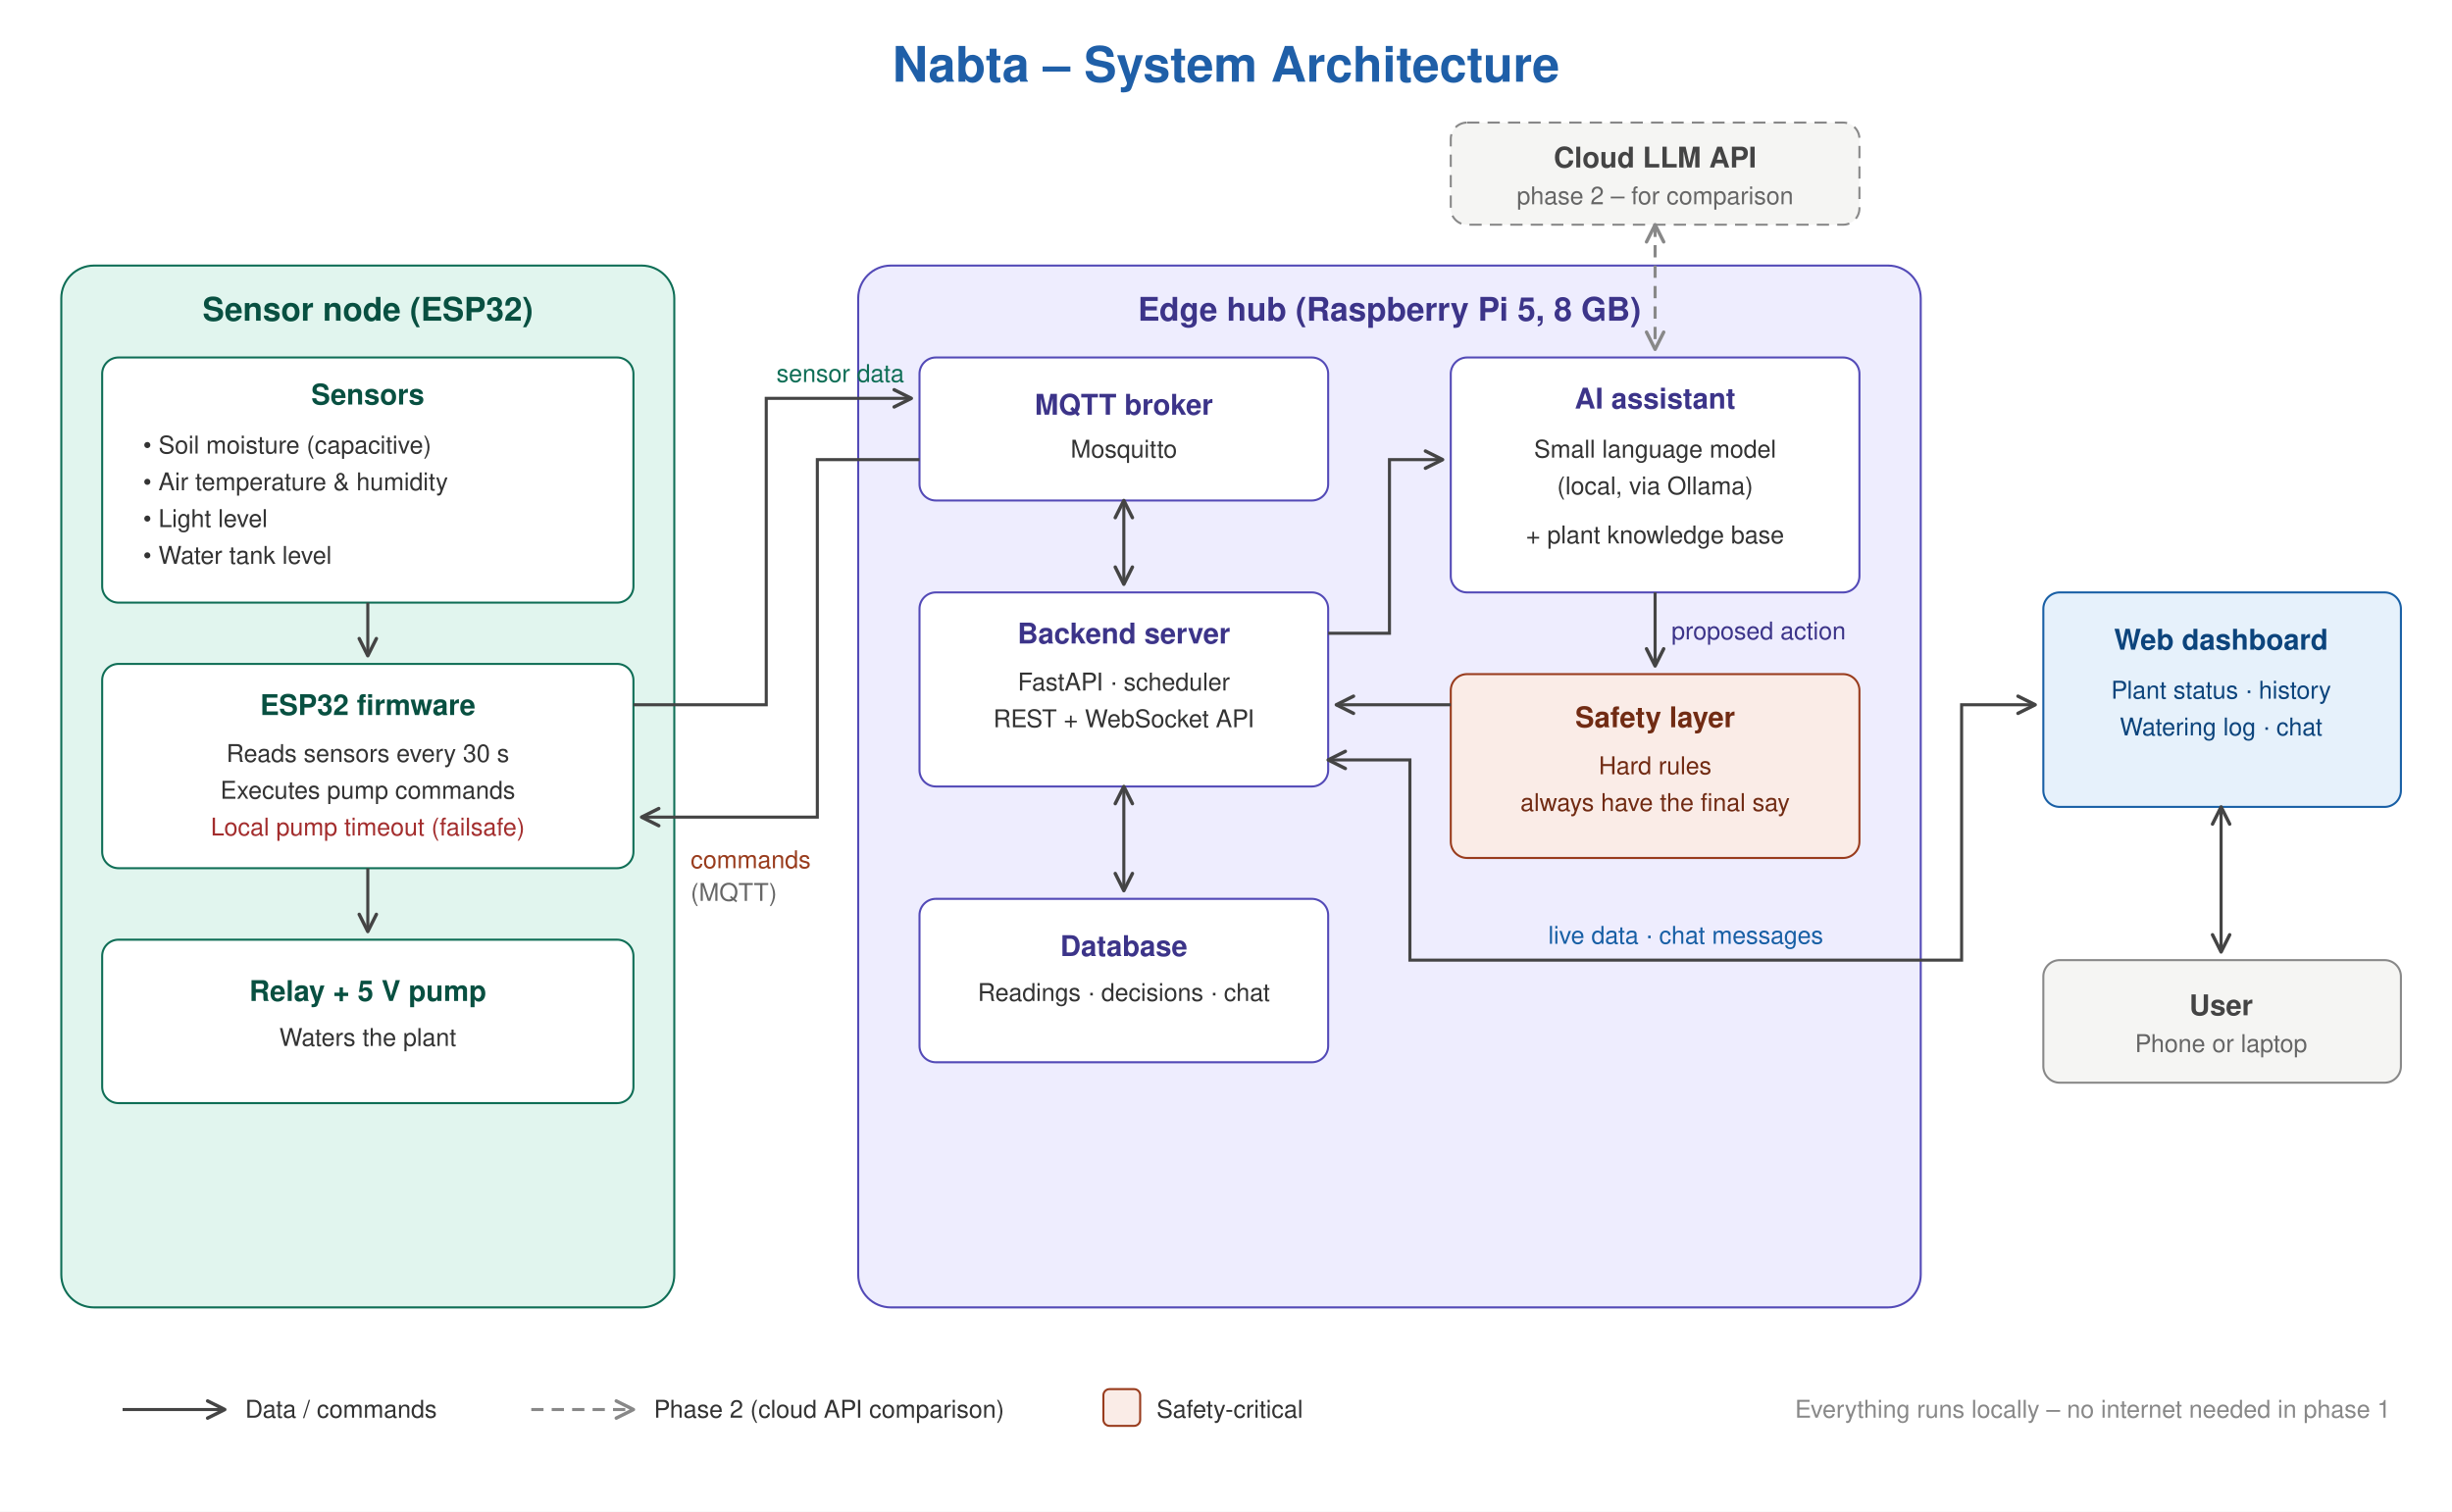
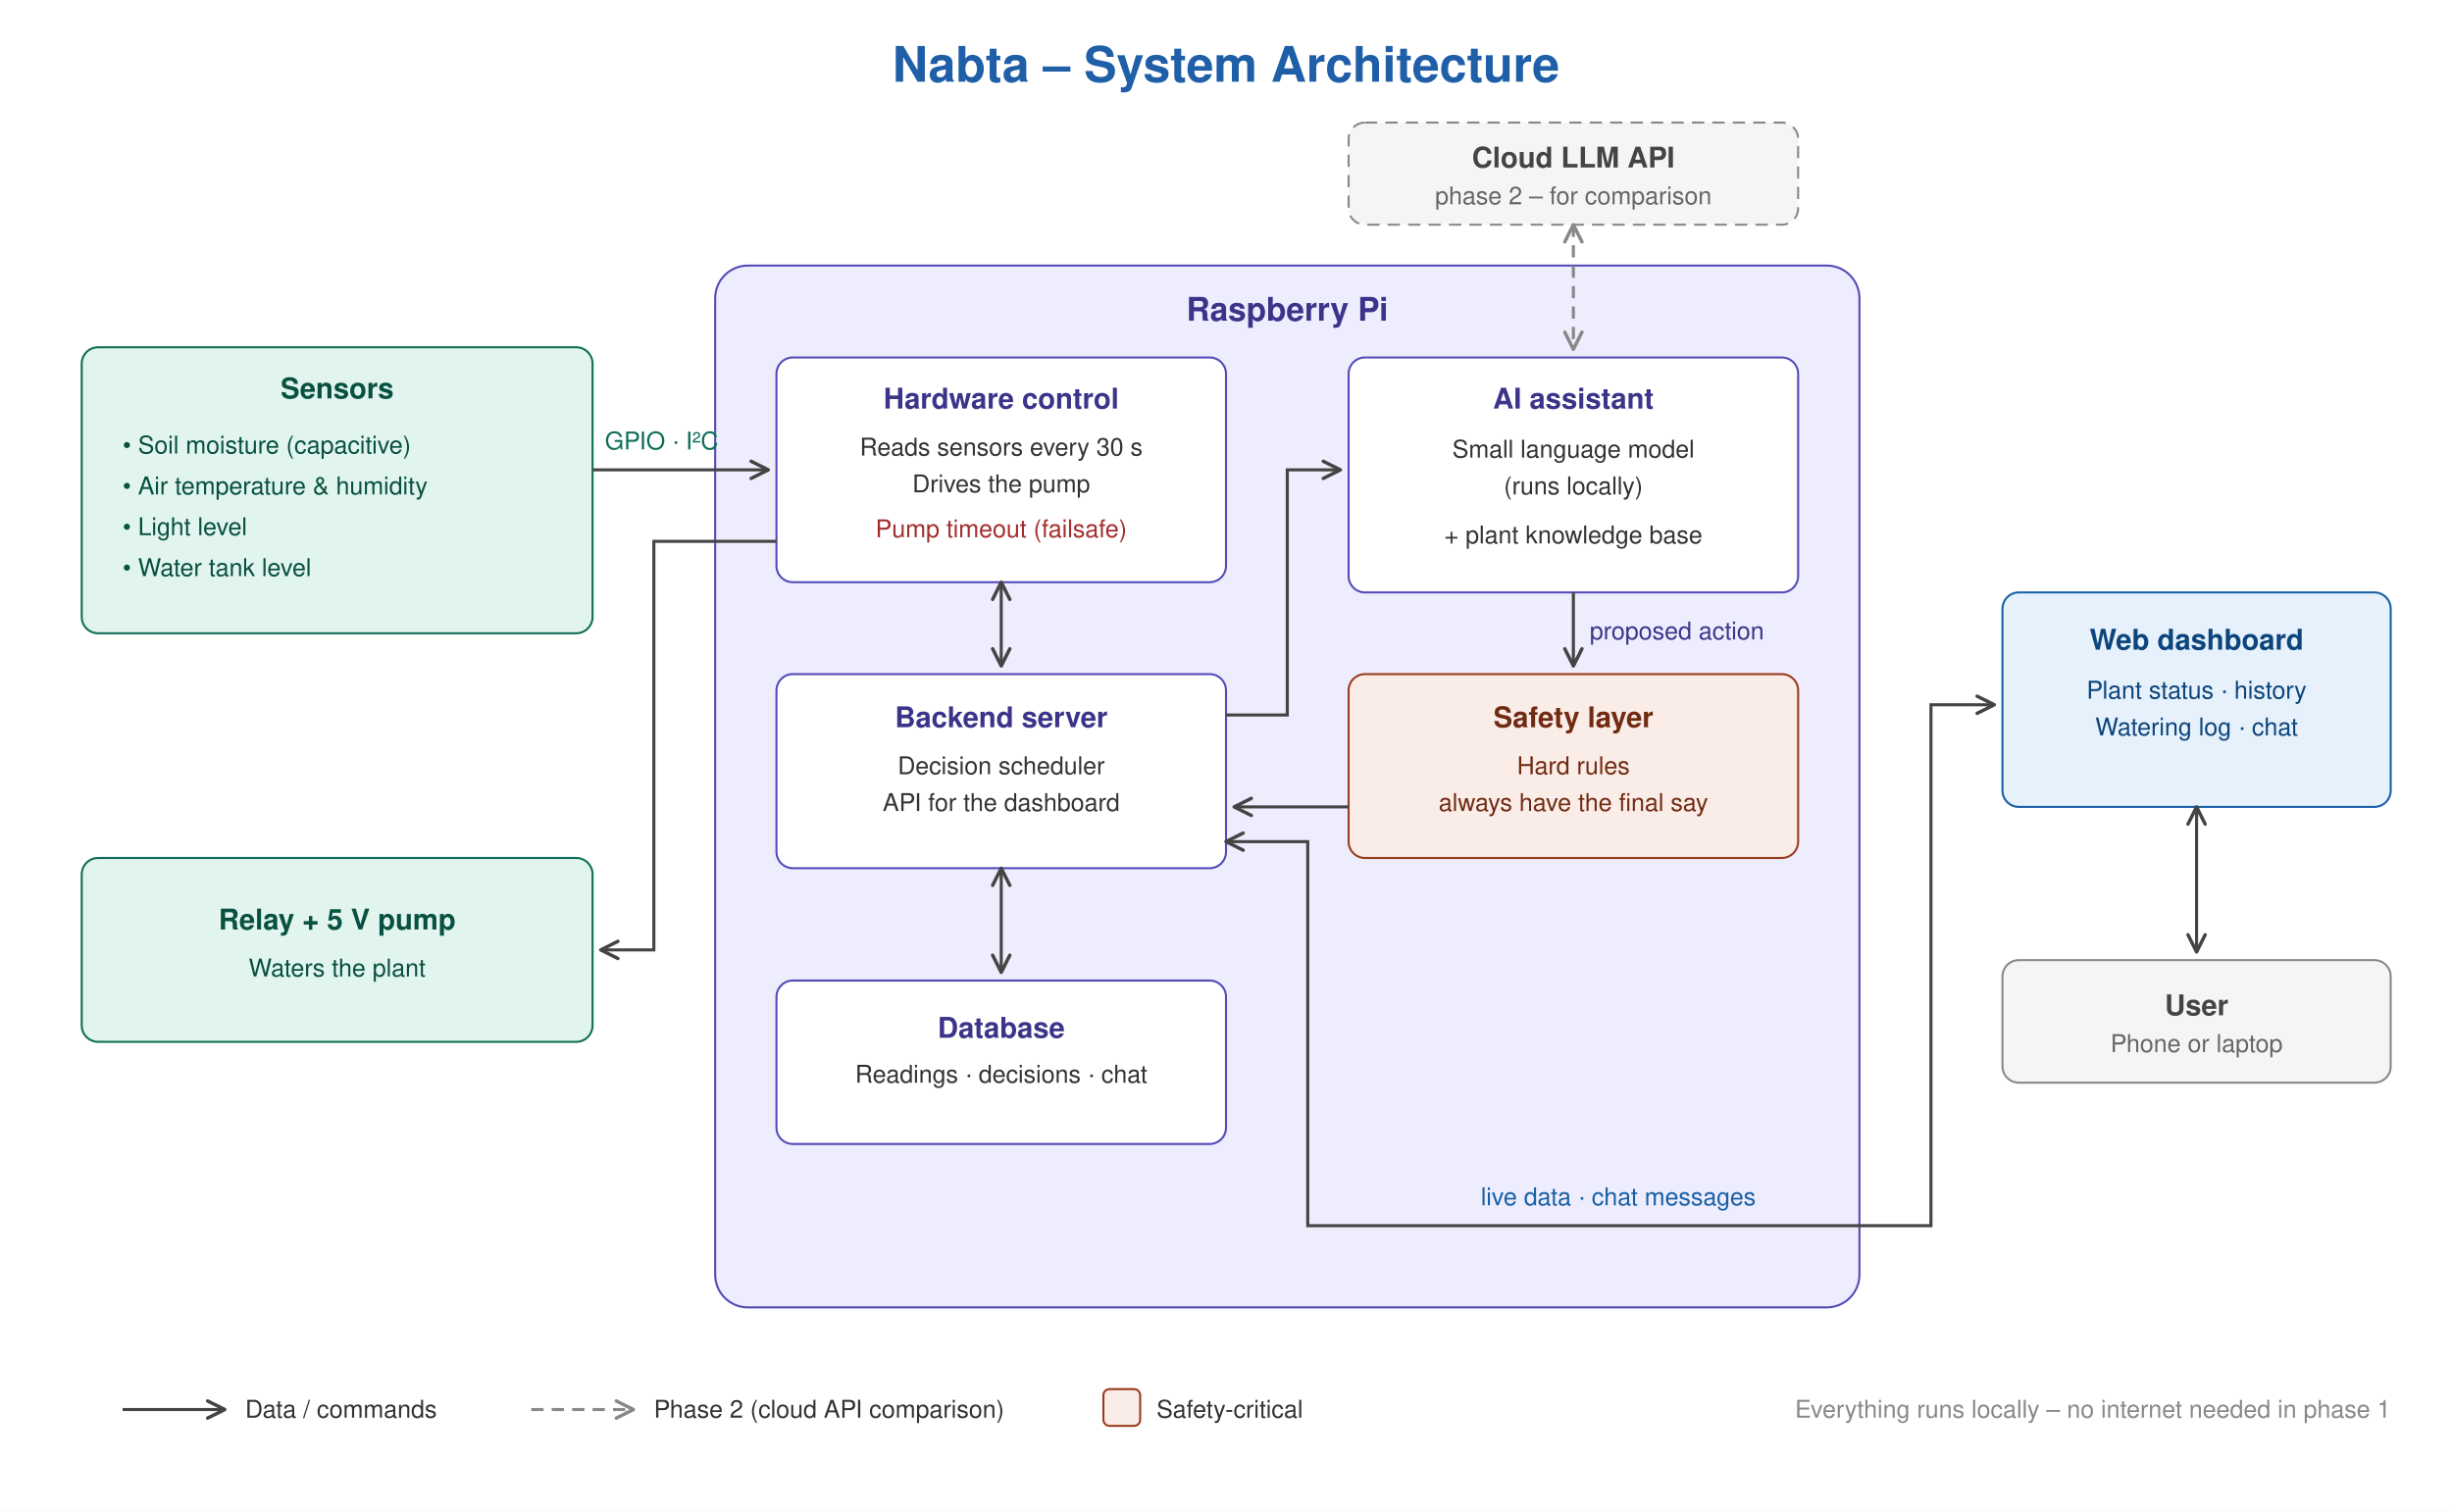
<svg xmlns="http://www.w3.org/2000/svg" viewBox="0 0 1200 740" width="1200" height="740" font-family="Segoe UI, Helvetica, Arial, sans-serif">
  <defs>
    <marker id="a" viewBox="0 0 10 10" refX="9" refY="5" markerWidth="7" markerHeight="7" orient="auto-start-reverse">
      <path d="M1 1L9 5L1 9" fill="none" stroke="#444" stroke-width="1.6" stroke-linecap="round" stroke-linejoin="round" />
    </marker>
    <marker id="ag" viewBox="0 0 10 10" refX="9" refY="5" markerWidth="7" markerHeight="7" orient="auto-start-reverse">
      <path d="M1 1L9 5L1 9" fill="none" stroke="#888" stroke-width="1.6" stroke-linecap="round" stroke-linejoin="round" />
    </marker>
  </defs>
  <rect width="1200" height="740" fill="#ffffff" />
  <text x="600" y="40" text-anchor="middle" font-size="24" font-weight="600" fill="#1F5FA8">Nabta – System Architecture</text>
-   <rect x="710" y="60" width="200" height="50" rx="8" fill="#F5F5F3" stroke="#888" stroke-dasharray="6 4" />
-   <text x="810" y="82" text-anchor="middle" font-size="14" font-weight="600" fill="#444">Cloud LLM API</text>
-   <text x="810" y="100" text-anchor="middle" font-size="12" fill="#666">phase 2 – for comparison</text>
-   <rect x="30" y="130" width="300" height="510" rx="16" fill="#E1F5EE" stroke="#0F6E56" />
-   <text x="180" y="157" text-anchor="middle" font-size="16" font-weight="600" fill="#085041">Sensor node (ESP32)</text>
-   <rect x="50" y="175" width="260" height="120" rx="8" fill="#ffffff" stroke="#0F6E56" />
-   <text x="180" y="198" text-anchor="middle" font-size="14" font-weight="600" fill="#085041">Sensors</text>
-   <text x="70" y="222" font-size="12" fill="#333">• Soil moisture (capacitive)</text>
-   <text x="70" y="240" font-size="12" fill="#333">• Air temperature &amp; humidity</text>
-   <text x="70" y="258" font-size="12" fill="#333">• Light level</text>
-   <text x="70" y="276" font-size="12" fill="#333">• Water tank level</text>
-   <rect x="50" y="325" width="260" height="100" rx="8" fill="#ffffff" stroke="#0F6E56" />
-   <text x="180" y="350" text-anchor="middle" font-size="14" font-weight="600" fill="#085041">ESP32 firmware</text>
-   <text x="180" y="373" text-anchor="middle" font-size="12" fill="#333">Reads sensors every 30 s</text>
-   <text x="180" y="391" text-anchor="middle" font-size="12" fill="#333">Executes pump commands</text>
-   <text x="180" y="409" text-anchor="middle" font-size="12" fill="#A32D2D">Local pump timeout (failsafe)</text>
-   <rect x="50" y="460" width="260" height="80" rx="8" fill="#ffffff" stroke="#0F6E56" />
-   <text x="180" y="490" text-anchor="middle" font-size="14" font-weight="600" fill="#085041">Relay + 5 V pump</text>
-   <text x="180" y="512" text-anchor="middle" font-size="12" fill="#333">Waters the plant</text>
-   <line x1="180" y1="295" x2="180" y2="321" stroke="#444" stroke-width="1.5" marker-end="url(#a)" />
-   <line x1="180" y1="425" x2="180" y2="456" stroke="#444" stroke-width="1.5" marker-end="url(#a)" />
-   <rect x="420" y="130" width="520" height="510" rx="16" fill="#EEEDFE" stroke="#534AB7" />
-   <text x="680" y="157" text-anchor="middle" font-size="16" font-weight="600" fill="#3C3489">Edge hub (Raspberry Pi 5, 8 GB)</text>
-   <rect x="450" y="175" width="200" height="70" rx="8" fill="#ffffff" stroke="#534AB7" />
-   <text x="550" y="203" text-anchor="middle" font-size="14" font-weight="600" fill="#3C3489">MQTT broker</text>
-   <text x="550" y="224" text-anchor="middle" font-size="12" fill="#333">Mosquitto</text>
-   <rect x="450" y="290" width="200" height="95" rx="8" fill="#ffffff" stroke="#534AB7" />
-   <text x="550" y="315" text-anchor="middle" font-size="14" font-weight="600" fill="#3C3489">Backend server</text>
-   <text x="550" y="338" text-anchor="middle" font-size="12" fill="#333">FastAPI · scheduler</text>
-   <text x="550" y="356" text-anchor="middle" font-size="12" fill="#333">REST + WebSocket API</text>
-   <rect x="450" y="440" width="200" height="80" rx="8" fill="#ffffff" stroke="#534AB7" />
-   <text x="550" y="468" text-anchor="middle" font-size="14" font-weight="600" fill="#3C3489">Database</text>
-   <text x="550" y="490" text-anchor="middle" font-size="12" fill="#333">Readings · decisions · chat</text>
-   <rect x="710" y="175" width="200" height="115" rx="8" fill="#ffffff" stroke="#534AB7" />
-   <text x="810" y="200" text-anchor="middle" font-size="14" font-weight="600" fill="#3C3489">AI assistant</text>
-   <text x="810" y="224" text-anchor="middle" font-size="12" fill="#333">Small language model</text>
-   <text x="810" y="242" text-anchor="middle" font-size="12" fill="#333">(local, via Ollama)</text>
-   <text x="810" y="266" text-anchor="middle" font-size="12" fill="#333">+ plant knowledge base</text>
-   <rect x="710" y="330" width="200" height="90" rx="8" fill="#FAECE7" stroke="#993C1D" />
-   <text x="810" y="356" text-anchor="middle" font-size="14" font-weight="600" fill="#712B13">Safety layer</text>
-   <text x="810" y="379" text-anchor="middle" font-size="12" fill="#712B13">Hard rules</text>
-   <text x="810" y="397" text-anchor="middle" font-size="12" fill="#712B13">always have the final say</text>
-   <rect x="1000" y="290" width="175" height="105" rx="8" fill="#E6F1FB" stroke="#185FA5" />
-   <text x="1087" y="318" text-anchor="middle" font-size="14" font-weight="600" fill="#0C447C">Web dashboard</text>
-   <text x="1087" y="342" text-anchor="middle" font-size="12" fill="#0C447C">Plant status · history</text>
-   <text x="1087" y="360" text-anchor="middle" font-size="12" fill="#0C447C">Watering log · chat</text>
-   <rect x="1000" y="470" width="175" height="60" rx="8" fill="#F5F5F3" stroke="#888" />
-   <text x="1087" y="497" text-anchor="middle" font-size="14" font-weight="600" fill="#444">User</text>
-   <text x="1087" y="515" text-anchor="middle" font-size="12" fill="#666">Phone or laptop</text>
-   <path d="M310 345 L375 345 L375 195 L446 195" fill="none" stroke="#444" stroke-width="1.5" marker-end="url(#a)" />
-   <text x="380" y="187" font-size="12" fill="#0F6E56">sensor data</text>
-   <path d="M450 225 L400 225 L400 400 L314 400" fill="none" stroke="#444" stroke-width="1.5" marker-end="url(#a)" />
-   <text x="338" y="425" font-size="12" fill="#993C1D">commands</text>
-   <text x="338" y="441" font-size="12" fill="#666">(MQTT)</text>
-   <line x1="550" y1="245" x2="550" y2="286" stroke="#444" stroke-width="1.5" marker-start="url(#a)" marker-end="url(#a)" />
-   <line x1="550" y1="385" x2="550" y2="436" stroke="#444" stroke-width="1.5" marker-start="url(#a)" marker-end="url(#a)" />
-   <path d="M650 310 L680 310 L680 225 L706 225" fill="none" stroke="#444" stroke-width="1.5" marker-end="url(#a)" />
-   <line x1="810" y1="290" x2="810" y2="326" stroke="#444" stroke-width="1.5" marker-end="url(#a)" />
-   <text x="818" y="313" font-size="12" fill="#3C3489">proposed action</text>
-   <path d="M710 345 L654 345" fill="none" stroke="#444" stroke-width="1.5" marker-end="url(#a)" />
-   <line x1="810" y1="110" x2="810" y2="171" stroke="#888" stroke-width="1.5" stroke-dasharray="6 4" marker-start="url(#ag)" marker-end="url(#ag)" />
-   <path d="M650 372 L690 372 L690 470 L960 470 L960 345 L996 345" fill="none" stroke="#444" stroke-width="1.5" marker-start="url(#a)" marker-end="url(#a)" />
-   <text x="825" y="462" text-anchor="middle" font-size="12" fill="#185FA5">live data · chat messages</text>
-   <line x1="1087" y1="395" x2="1087" y2="466" stroke="#444" stroke-width="1.5" marker-start="url(#a)" marker-end="url(#a)" />
+   <rect x="660" y="60" width="220" height="50" rx="8" fill="#F5F5F3" stroke="#888" stroke-dasharray="6 4" />
+   <text x="770" y="82" text-anchor="middle" font-size="14" font-weight="600" fill="#444">Cloud LLM API</text>
+   <text x="770" y="100" text-anchor="middle" font-size="12" fill="#666">phase 2 – for comparison</text>
+   <rect x="40" y="170" width="250" height="140" rx="8" fill="#E1F5EE" stroke="#0F6E56" />
+   <text x="165" y="195" text-anchor="middle" font-size="14" font-weight="600" fill="#085041">Sensors</text>
+   <text x="60" y="222" font-size="12" fill="#085041">• Soil moisture (capacitive)</text>
+   <text x="60" y="242" font-size="12" fill="#085041">• Air temperature &amp; humidity</text>
+   <text x="60" y="262" font-size="12" fill="#085041">• Light level</text>
+   <text x="60" y="282" font-size="12" fill="#085041">• Water tank level</text>
+   <rect x="40" y="420" width="250" height="90" rx="8" fill="#E1F5EE" stroke="#0F6E56" />
+   <text x="165" y="455" text-anchor="middle" font-size="14" font-weight="600" fill="#085041">Relay + 5 V pump</text>
+   <text x="165" y="478" text-anchor="middle" font-size="12" fill="#085041">Waters the plant</text>
+   <rect x="350" y="130" width="560" height="510" rx="16" fill="#EEEDFE" stroke="#534AB7" />
+   <text x="630" y="157" text-anchor="middle" font-size="16" font-weight="600" fill="#3C3489">Raspberry Pi</text>
+   <rect x="380" y="175" width="220" height="110" rx="8" fill="#ffffff" stroke="#534AB7" />
+   <text x="490" y="200" text-anchor="middle" font-size="14" font-weight="600" fill="#3C3489">Hardware control</text>
+   <text x="490" y="223" text-anchor="middle" font-size="12" fill="#333">Reads sensors every 30 s</text>
+   <text x="490" y="241" text-anchor="middle" font-size="12" fill="#333">Drives the pump</text>
+   <text x="490" y="263" text-anchor="middle" font-size="12" fill="#A32D2D">Pump timeout (failsafe)</text>
+   <rect x="380" y="330" width="220" height="95" rx="8" fill="#ffffff" stroke="#534AB7" />
+   <text x="490" y="356" text-anchor="middle" font-size="14" font-weight="600" fill="#3C3489">Backend server</text>
+   <text x="490" y="379" text-anchor="middle" font-size="12" fill="#333">Decision scheduler</text>
+   <text x="490" y="397" text-anchor="middle" font-size="12" fill="#333">API for the dashboard</text>
+   <rect x="380" y="480" width="220" height="80" rx="8" fill="#ffffff" stroke="#534AB7" />
+   <text x="490" y="508" text-anchor="middle" font-size="14" font-weight="600" fill="#3C3489">Database</text>
+   <text x="490" y="530" text-anchor="middle" font-size="12" fill="#333">Readings · decisions · chat</text>
+   <rect x="660" y="175" width="220" height="115" rx="8" fill="#ffffff" stroke="#534AB7" />
+   <text x="770" y="200" text-anchor="middle" font-size="14" font-weight="600" fill="#3C3489">AI assistant</text>
+   <text x="770" y="224" text-anchor="middle" font-size="12" fill="#333">Small language model</text>
+   <text x="770" y="242" text-anchor="middle" font-size="12" fill="#333">(runs locally)</text>
+   <text x="770" y="266" text-anchor="middle" font-size="12" fill="#333">+ plant knowledge base</text>
+   <rect x="660" y="330" width="220" height="90" rx="8" fill="#FAECE7" stroke="#993C1D" />
+   <text x="770" y="356" text-anchor="middle" font-size="14" font-weight="600" fill="#712B13">Safety layer</text>
+   <text x="770" y="379" text-anchor="middle" font-size="12" fill="#712B13">Hard rules</text>
+   <text x="770" y="397" text-anchor="middle" font-size="12" fill="#712B13">always have the final say</text>
+   <rect x="980" y="290" width="190" height="105" rx="8" fill="#E6F1FB" stroke="#185FA5" />
+   <text x="1075" y="318" text-anchor="middle" font-size="14" font-weight="600" fill="#0C447C">Web dashboard</text>
+   <text x="1075" y="342" text-anchor="middle" font-size="12" fill="#0C447C">Plant status · history</text>
+   <text x="1075" y="360" text-anchor="middle" font-size="12" fill="#0C447C">Watering log · chat</text>
+   <rect x="980" y="470" width="190" height="60" rx="8" fill="#F5F5F3" stroke="#888" />
+   <text x="1075" y="497" text-anchor="middle" font-size="14" font-weight="600" fill="#444">User</text>
+   <text x="1075" y="515" text-anchor="middle" font-size="12" fill="#666">Phone or laptop</text>
+   <line x1="290" y1="230" x2="376" y2="230" stroke="#444" stroke-width="1.5" marker-end="url(#a)" />
+   <text x="296" y="220" font-size="12" fill="#0F6E56">GPIO · I²C</text>
+   <path d="M380 265 L320 265 L320 465 L294 465" fill="none" stroke="#444" stroke-width="1.5" marker-end="url(#a)" />
+   <line x1="490" y1="285" x2="490" y2="326" stroke="#444" stroke-width="1.5" marker-start="url(#a)" marker-end="url(#a)" />
+   <line x1="490" y1="425" x2="490" y2="476" stroke="#444" stroke-width="1.5" marker-start="url(#a)" marker-end="url(#a)" />
+   <path d="M600 350 L630 350 L630 230 L656 230" fill="none" stroke="#444" stroke-width="1.5" marker-end="url(#a)" />
+   <line x1="770" y1="290" x2="770" y2="326" stroke="#444" stroke-width="1.5" marker-end="url(#a)" />
+   <text x="778" y="313" font-size="12" fill="#3C3489">proposed action</text>
+   <line x1="660" y1="395" x2="604" y2="395" stroke="#444" stroke-width="1.5" marker-end="url(#a)" />
+   <line x1="770" y1="110" x2="770" y2="171" stroke="#888" stroke-width="1.5" stroke-dasharray="6 4" marker-start="url(#ag)" marker-end="url(#ag)" />
+   <path d="M600 412 L640 412 L640 600 L945 600 L945 345 L976 345" fill="none" stroke="#444" stroke-width="1.5" marker-start="url(#a)" marker-end="url(#a)" />
+   <text x="792" y="590" text-anchor="middle" font-size="12" fill="#185FA5">live data · chat messages</text>
+   <line x1="1075" y1="395" x2="1075" y2="466" stroke="#444" stroke-width="1.5" marker-start="url(#a)" marker-end="url(#a)" />
  <line x1="60" y1="690" x2="110" y2="690" stroke="#444" stroke-width="1.5" marker-end="url(#a)" />
  <text x="120" y="694" font-size="12" fill="#333">Data / commands</text>
  <line x1="260" y1="690" x2="310" y2="690" stroke="#888" stroke-width="1.5" stroke-dasharray="6 4" marker-end="url(#ag)" />
  <text x="320" y="694" font-size="12" fill="#333">Phase 2 (cloud API comparison)</text>
  <rect x="540" y="680" width="18" height="18" rx="3" fill="#FAECE7" stroke="#993C1D" />
  <text x="566" y="694" font-size="12" fill="#333">Safety-critical</text>
  <text x="1170" y="694" text-anchor="end" font-size="12" fill="#888">Everything runs locally – no internet needed in phase 1</text>
</svg>
